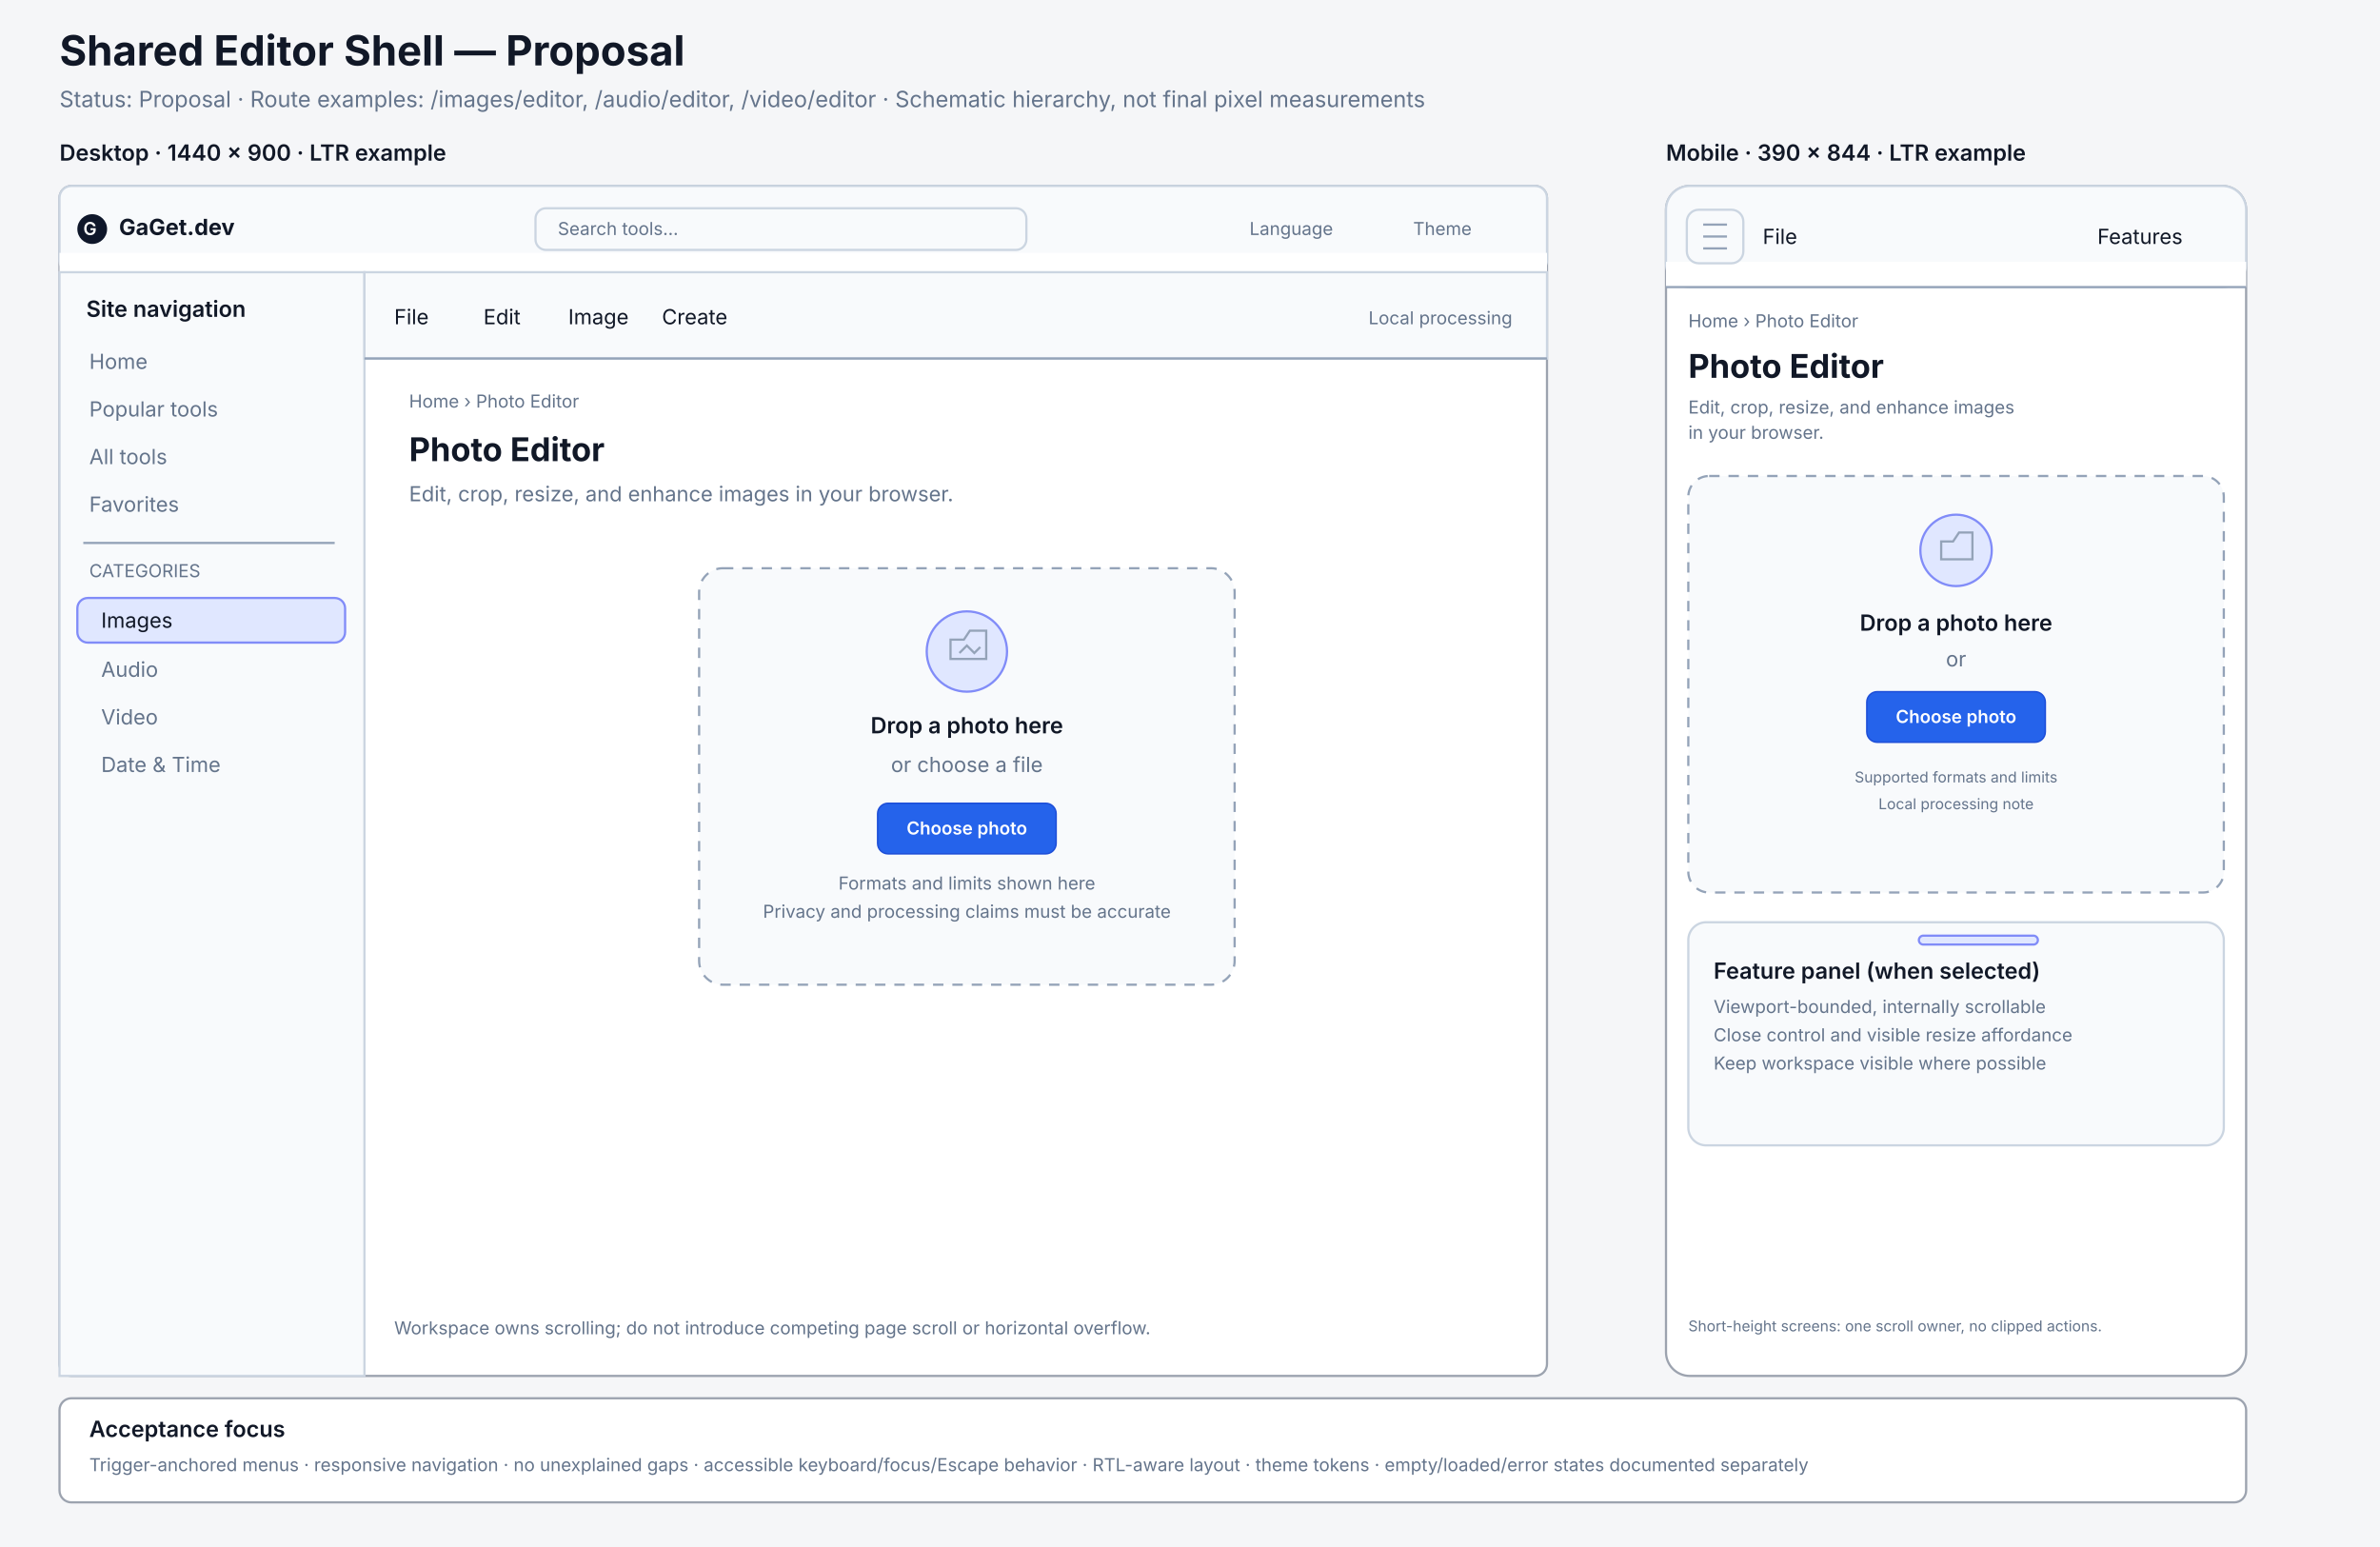
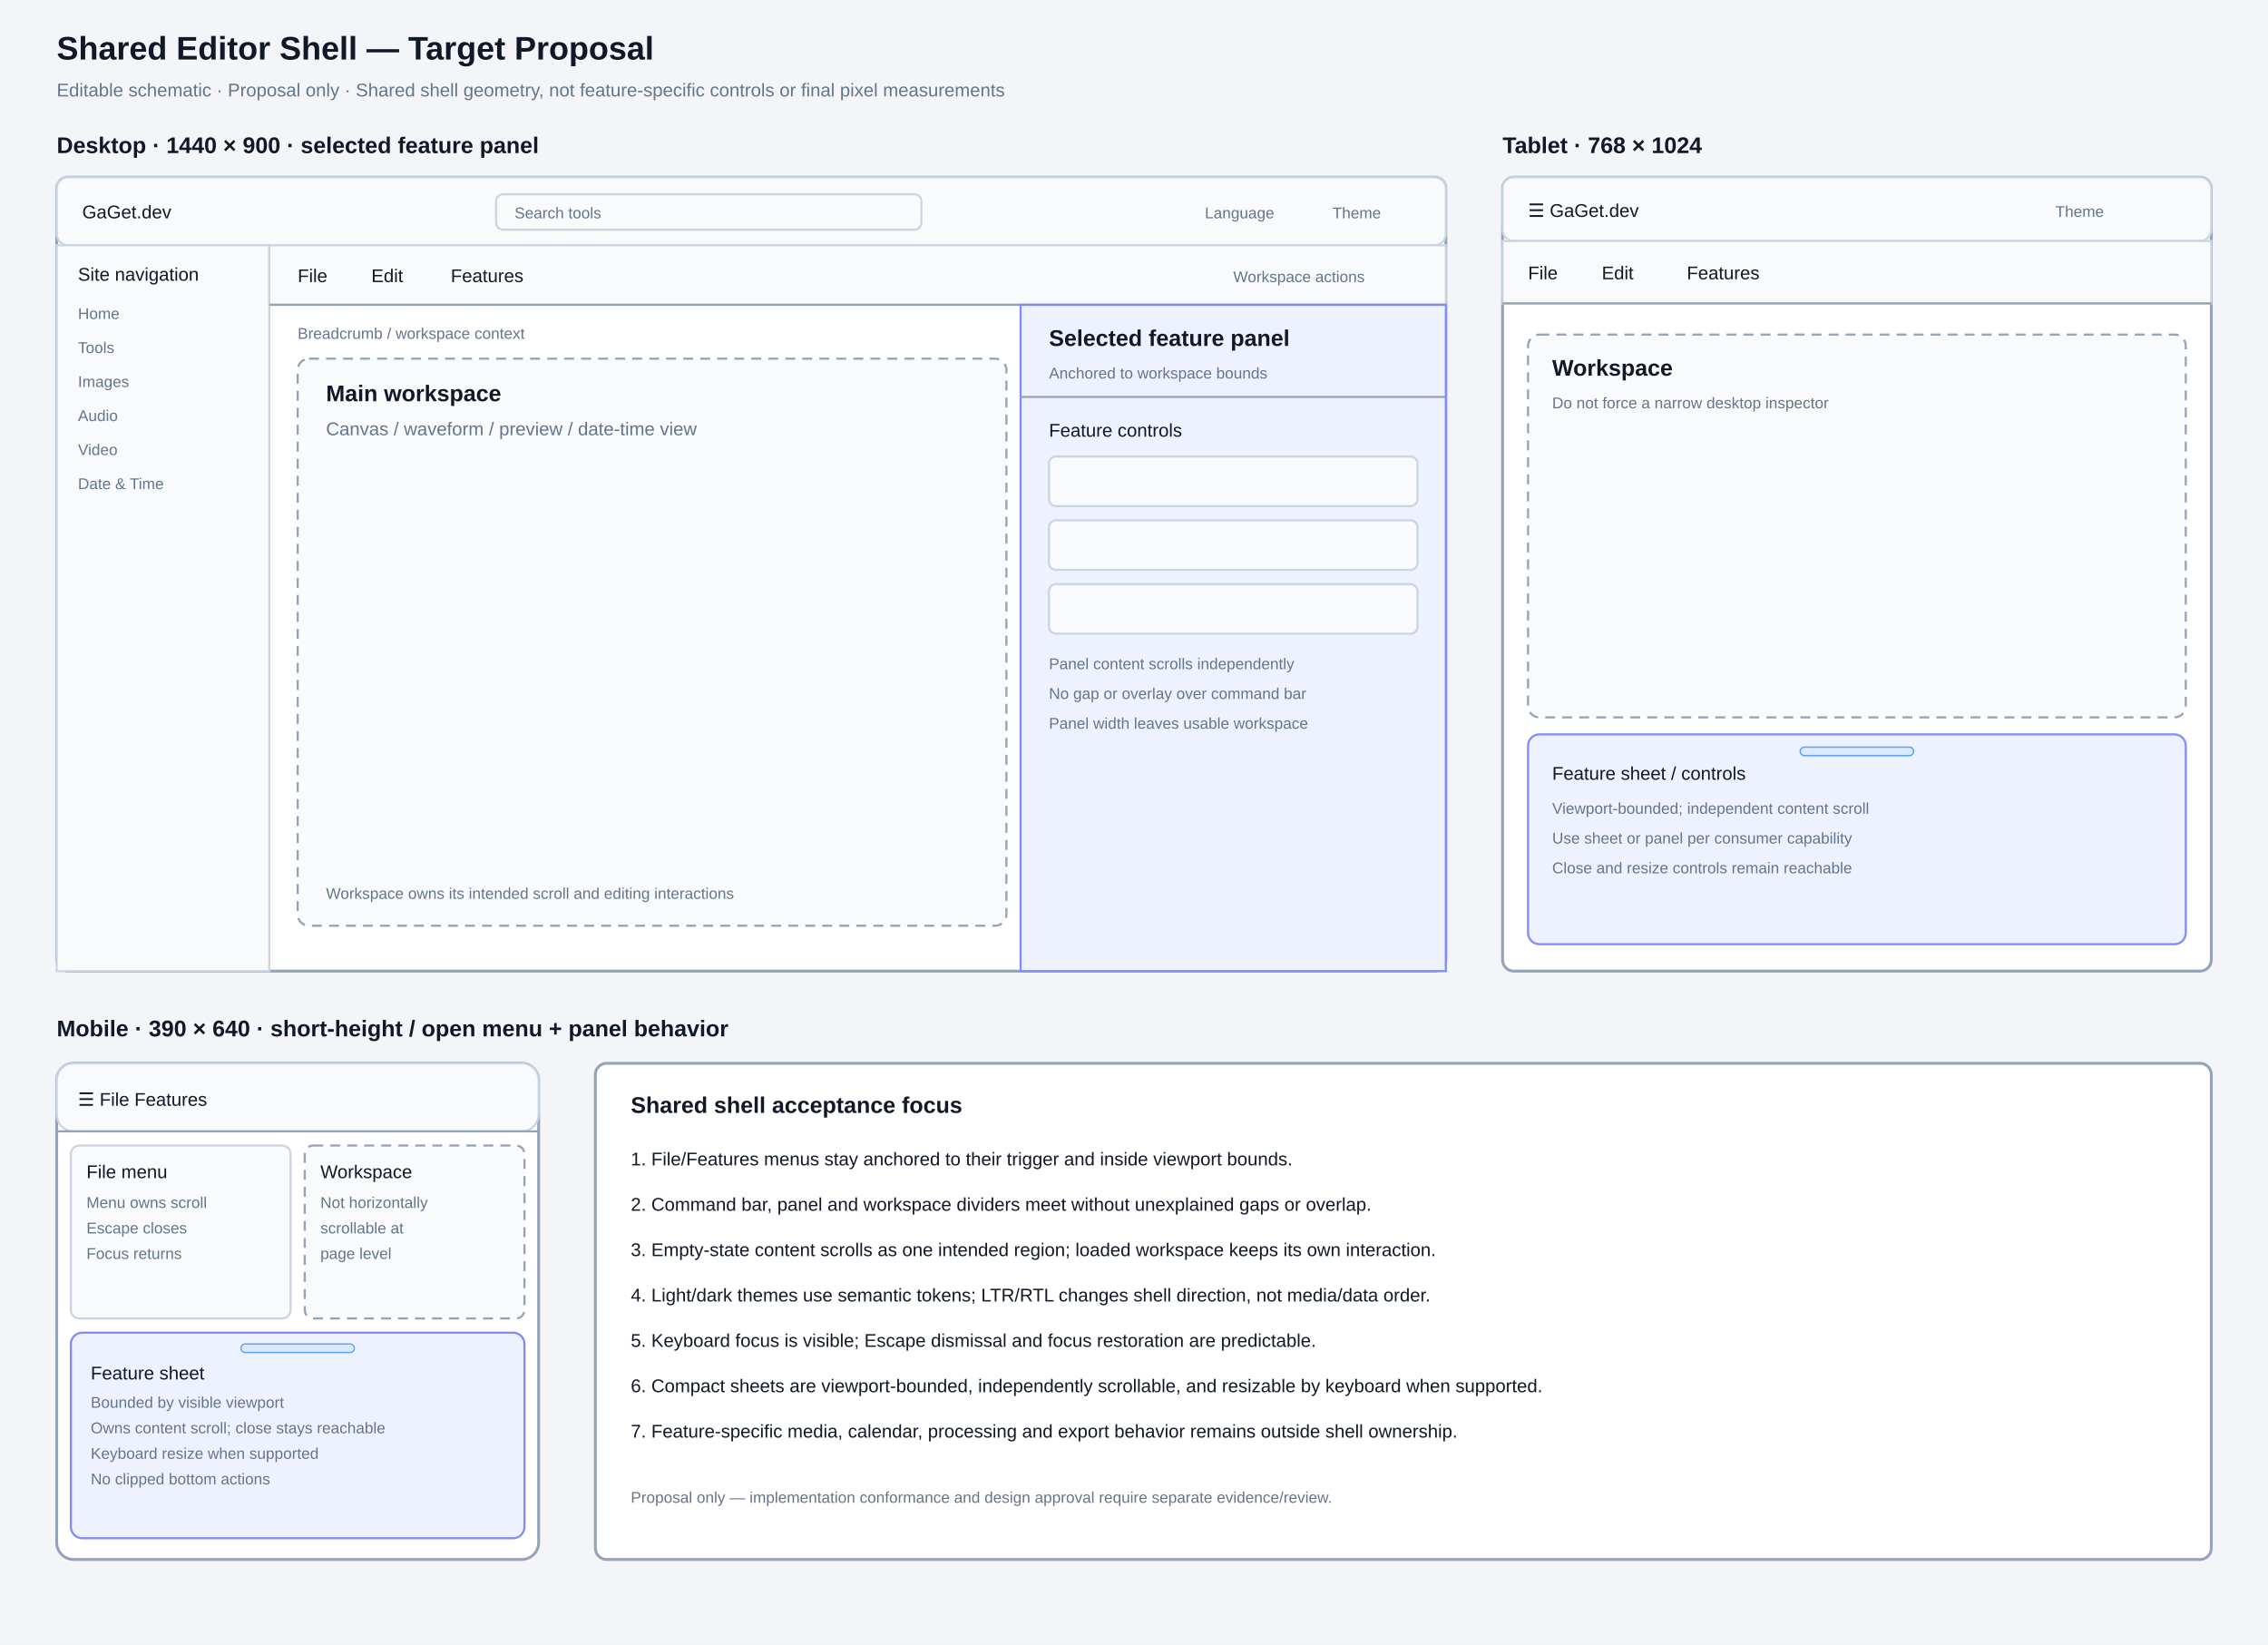
- <svg xmlns="http://www.w3.org/2000/svg" width="1600" height="1040" viewBox="0 0 1600 1040" role="img" aria-labelledby="title desc">
+ <svg xmlns="http://www.w3.org/2000/svg" width="1600" height="1160" viewBox="0 0 1600 1160" role="img" aria-labelledby="title desc">
  <defs>
    <style>
-       .board{fill:#f5f6f8}.frame{fill:#fff;stroke:#9ca3af;stroke-width:1.5}.surface{fill:#f8fafc;stroke:#cbd5e1;stroke-width:1.5}.line{stroke:#94a3b8;stroke-width:1.5;fill:none}.dash{stroke:#94a3b8;stroke-width:1.5;stroke-dasharray:7 6;fill:#f8fafc}.ink{fill:#111827;font-family:Inter,Arial,sans-serif}.muted{fill:#64748b;font-family:Inter,Arial,sans-serif}.label{font-size:15px;font-weight:600}.small{font-size:12px}.body{font-size:14px}.heading{font-size:22px;font-weight:700}.tiny{font-size:10px}.accent{fill:#e0e7ff;stroke:#818cf8;stroke-width:1.5}.button{fill:#2563eb;stroke:#1d4ed8;stroke-width:1}.white{fill:#fff;font-family:Inter,Arial,sans-serif;font-size:12px;font-weight:600}
-     </style>
+ .board{fill:#f3f5f8}.frame{fill:#fff;stroke:#94a3b8;stroke-width:2}.surface{fill:#f8fafc;stroke:#cbd5e1;stroke-width:1.5}.panel{fill:#eef2ff;stroke:#818cf8;stroke-width:1.5}.line{stroke:#94a3b8;stroke-width:1.5;fill:none}.dash{fill:#f8fafc;stroke:#94a3b8;stroke-width:1.5;stroke-dasharray:7 5}.ink{fill:#111827;font-family:Arial,sans-serif}.muted{fill:#64748b;font-family:Arial,sans-serif}.h{font-size:23px;font-weight:700}.sub{font-size:16px;font-weight:700}.txt{font-size:13px}.sm{font-size:11px}.tag{fill:#dbeafe;stroke:#60a5fa;stroke-width:1}.btn{fill:#2563eb}.white{fill:#fff;font-family:Arial,sans-serif;font-size:12px;font-weight:700}
+ </style>
  </defs>
-   <rect class="board" width="1600" height="1040" />
-   <text class="ink" x="40" y="44" font-size="28" font-weight="700">Shared Editor Shell — Proposal</text>
-   <text class="muted" x="40" y="72" font-size="15">Status: Proposal · Route examples: /images/editor, /audio/editor, /video/editor · Schematic hierarchy, not final pixel measurements</text>
-   <text class="ink label" x="40" y="108">Desktop · 1440 × 900 · LTR example</text>
-   <rect class="frame" x="40" y="125" width="1000" height="800" rx="8" />
-   <rect class="surface" x="40" y="125" width="1000" height="58" rx="8" />
-   <rect fill="#fff" x="40" y="170" width="1000" height="13" />
-   <circle cx="62" cy="154" r="10" fill="#0f172a" />
-   <text class="white" x="56" y="158" font-size="10">G</text>
-   <text class="ink" x="80" y="158" font-size="15" font-weight="700">GaGet.dev</text>
-   <rect class="surface" x="360" y="140" width="330" height="28" rx="7" />
-   <text class="muted small" x="375" y="158">Search tools…</text>
-   <text class="muted small" x="840" y="158">Language</text>
-   <text class="muted small" x="950" y="158">Theme</text>
-   <rect class="surface" x="40" y="183" width="205" height="742" />
-   <text class="ink label" x="58" y="213">Site navigation</text>
-   <g class="muted body">
-     <text x="60" y="248">Home</text>
-     <text x="60" y="280">Popular tools</text>
-     <text x="60" y="312">All tools</text>
-     <text x="60" y="344">Favorites</text>
-   </g>
-   <line class="line" x1="56" y1="365" x2="225" y2="365" />
-   <text class="muted small" x="60" y="388">CATEGORIES</text>
-   <rect class="accent" x="52" y="402" width="180" height="30" rx="7" />
-   <text class="ink body" x="68" y="422">Images</text>
-   <text class="muted body" x="68" y="455">Audio</text>
-   <text class="muted body" x="68" y="487">Video</text>
-   <text class="muted body" x="68" y="519">Date &amp; Time</text>
-   <rect class="surface" x="245" y="183" width="795" height="58" />
-   <text class="ink body" x="265" y="218">File</text>
-   <text class="ink body" x="325" y="218">Edit</text>
-   <text class="ink body" x="382" y="218">Image</text>
-   <text class="ink body" x="445" y="218">Create</text>
-   <text class="muted small" x="920" y="218">Local processing</text>
-   <line class="line" x1="245" y1="241" x2="1040" y2="241" />
-   <text class="muted small" x="275" y="274">Home  ›  Photo Editor</text>
-   <text class="ink heading" x="275" y="310">Photo Editor</text>
-   <text class="muted body" x="275" y="337">Edit, crop, resize, and enhance images in your browser.</text>
-   <rect class="dash" x="470" y="382" width="360" height="280" rx="16" />
-   <circle class="accent" cx="650" cy="438" r="27" />
-   <path class="line" d="M639 443 L639 430 L648 430 L652 424 L663 424 L663 443 Z M645 439 L650 434 L655 439 L659 435" />
-   <text class="ink label" x="650" y="493" text-anchor="middle">Drop a photo here</text>
-   <text class="muted body" x="650" y="519" text-anchor="middle">or choose a file</text>
-   <rect class="button" x="590" y="540" width="120" height="34" rx="7" />
-   <text class="white" x="650" y="561" text-anchor="middle">Choose photo</text>
-   <text class="muted small" x="650" y="598" text-anchor="middle">Formats and limits shown here</text>
-   <text class="muted small" x="650" y="617" text-anchor="middle">Privacy and processing claims must be accurate</text>
-   <text class="muted small" x="265" y="897">Workspace owns scrolling; do not introduce competing page scroll or horizontal overflow.</text>
-   <text class="ink label" x="1120" y="108">Mobile · 390 × 844 · LTR example</text>
-   <rect class="frame" x="1120" y="125" width="390" height="800" rx="16" />
-   <rect class="surface" x="1120" y="125" width="390" height="68" rx="16" />
-   <rect fill="#fff" x="1120" y="176" width="390" height="17" />
-   <rect class="surface" x="1134" y="141" width="38" height="36" rx="8" />
-   <path class="line" d="M1145 151 H1161 M1145 159 H1161 M1145 167 H1161" />
-   <text class="ink body" x="1185" y="164">File</text>
-   <text class="ink body" x="1410" y="164">Features</text>
-   <line class="line" x1="1120" y1="193" x2="1510" y2="193" />
-   <text class="muted small" x="1135" y="220">Home  ›  Photo Editor</text>
-   <text class="ink heading" x="1135" y="254">Photo Editor</text>
-   <text class="muted small" x="1135" y="278">Edit, crop, resize, and enhance images</text>
-   <text class="muted small" x="1135" y="295">in your browser.</text>
-   <rect class="dash" x="1135" y="320" width="360" height="280" rx="14" />
-   <circle class="accent" cx="1315" cy="370" r="24" />
-   <path class="line" d="M1305 376 L1305 364 L1313 364 L1317 358 L1326 358 L1326 376 Z" />
-   <text class="ink label" x="1315" y="424" text-anchor="middle">Drop a photo here</text>
-   <text class="muted body" x="1315" y="448" text-anchor="middle">or</text>
-   <rect class="button" x="1255" y="465" width="120" height="34" rx="7" />
-   <text class="white" x="1315" y="486" text-anchor="middle">Choose photo</text>
-   <text class="muted tiny" x="1315" y="526" text-anchor="middle">Supported formats and limits</text>
-   <text class="muted tiny" x="1315" y="544" text-anchor="middle">Local processing note</text>
-   <rect class="surface" x="1135" y="620" width="360" height="150" rx="12" />
-   <rect class="accent" x="1290" y="629" width="80" height="6" rx="3" />
-   <text class="ink label" x="1152" y="658">Feature panel (when selected)</text>
-   <text class="muted small" x="1152" y="681">Viewport-bounded, internally scrollable</text>
-   <text class="muted small" x="1152" y="700">Close control and visible resize affordance</text>
-   <text class="muted small" x="1152" y="719">Keep workspace visible where possible</text>
-   <text class="muted tiny" x="1135" y="895">Short-height screens: one scroll owner, no clipped actions.</text>
-   <rect class="frame" x="40" y="940" width="1470" height="70" rx="8" />
-   <text class="ink label" x="60" y="966">Acceptance focus</text>
-   <text class="muted small" x="60" y="989">Trigger-anchored menus · responsive navigation · no unexplained gaps · accessible keyboard/focus/Escape behavior · RTL-aware layout · theme tokens · empty/loaded/error states documented separately</text>
+   <rect class="board" width="1600" height="1160" />
+   <text class="ink h" x="40" y="42">Shared Editor Shell — Target Proposal</text>
+   <text class="muted txt" x="40" y="68">Editable schematic · Proposal only · Shared shell geometry, not feature-specific controls or final pixel measurements</text>
+   <text class="ink sub" x="40" y="108">Desktop · 1440 × 900 · selected feature panel</text>
+   <rect class="frame" x="40" y="125" width="980" height="560" rx="8" />
+   <rect class="surface" x="40" y="125" width="980" height="48" rx="8" />
+   <text class="ink txt" x="58" y="154">GaGet.dev</text>
+   <rect class="surface" x="350" y="137" width="300" height="25" rx="5" />
+   <text class="muted sm" x="363" y="154">Search tools</text>
+   <text class="muted sm" x="850" y="154">Language</text>
+   <text class="muted sm" x="940" y="154">Theme</text>
+   <rect class="surface" x="40" y="173" width="150" height="512" />
+   <text class="ink txt" x="55" y="198">Site navigation</text>
+   <text class="muted sm" x="55" y="225">Home</text>
+   <text class="muted sm" x="55" y="249">Tools</text>
+   <text class="muted sm" x="55" y="273">Images</text>
+   <text class="muted sm" x="55" y="297">Audio</text>
+   <text class="muted sm" x="55" y="321">Video</text>
+   <text class="muted sm" x="55" y="345">Date &amp; Time</text>
+   <rect class="surface" x="190" y="173" width="830" height="42" />
+   <text class="ink txt" x="210" y="199">File</text>
+   <text class="ink txt" x="262" y="199">Edit</text>
+   <text class="ink txt" x="318" y="199">Features</text>
+   <text class="muted sm" x="870" y="199">Workspace actions</text>
+   <line class="line" x1="190" y1="215" x2="1020" y2="215" />
+   <text class="muted sm" x="210" y="239">Breadcrumb / workspace context</text>
+   <rect class="dash" x="210" y="253" width="500" height="400" rx="8" />
+   <text class="ink sub" x="230" y="283">Main workspace</text>
+   <text class="muted txt" x="230" y="307">Canvas / waveform / preview / date-time view</text>
+   <text class="muted sm" x="230" y="634">Workspace owns its intended scroll and editing interactions</text>
+   <rect class="panel" x="720" y="215" width="300" height="470" />
+   <text class="ink sub" x="740" y="244">Selected feature panel</text>
+   <text class="muted sm" x="740" y="267">Anchored to workspace bounds</text>
+   <line class="line" x1="720" y1="280" x2="1020" y2="280" />
+   <text class="ink txt" x="740" y="308">Feature controls</text>
+   <rect class="surface" x="740" y="322" width="260" height="35" rx="5" />
+   <rect class="surface" x="740" y="367" width="260" height="35" rx="5" />
+   <rect class="surface" x="740" y="412" width="260" height="35" rx="5" />
+   <text class="muted sm" x="740" y="472">Panel content scrolls independently</text>
+   <text class="muted sm" x="740" y="493">No gap or overlay over command bar</text>
+   <text class="muted sm" x="740" y="514">Panel width leaves usable workspace</text>
+   <text class="ink sub" x="1060" y="108">Tablet · 768 × 1024</text>
+   <rect class="frame" x="1060" y="125" width="500" height="560" rx="8" />
+   <rect class="surface" x="1060" y="125" width="500" height="45" rx="8" />
+   <text class="ink txt" x="1078" y="153">☰  GaGet.dev</text>
+   <text class="muted sm" x="1450" y="153">Theme</text>
+   <rect class="surface" x="1060" y="170" width="500" height="44" />
+   <text class="ink txt" x="1078" y="197">File</text>
+   <text class="ink txt" x="1130" y="197">Edit</text>
+   <text class="ink txt" x="1190" y="197">Features</text>
+   <line class="line" x1="1060" y1="214" x2="1560" y2="214" />
+   <rect class="dash" x="1078" y="236" width="464" height="270" rx="8" />
+   <text class="ink sub" x="1095" y="265">Workspace</text>
+   <text class="muted sm" x="1095" y="288">Do not force a narrow desktop inspector</text>
+   <rect class="panel" x="1078" y="518" width="464" height="148" rx="8" />
+   <rect class="tag" x="1270" y="527" width="80" height="6" rx="3" />
+   <text class="ink txt" x="1095" y="550">Feature sheet / controls</text>
+   <text class="muted sm" x="1095" y="574">Viewport-bounded; independent content scroll</text>
+   <text class="muted sm" x="1095" y="595">Use sheet or panel per consumer capability</text>
+   <text class="muted sm" x="1095" y="616">Close and resize controls remain reachable</text>
+   <text class="ink sub" x="40" y="731">Mobile · 390 × 640 · short-height / open menu + panel behavior</text>
+   <rect class="frame" x="40" y="750" width="340" height="350" rx="12" />
+   <rect class="surface" x="40" y="750" width="340" height="48" rx="12" />
+   <text class="ink txt" x="55" y="780">☰  File   Features</text>
+   <line class="line" x1="40" y1="798" x2="380" y2="798" />
+   <rect class="surface" x="50" y="808" width="155" height="122" rx="6" />
+   <text class="ink txt" x="61" y="831">File menu</text>
+   <text class="muted sm" x="61" y="852">Menu owns scroll</text>
+   <text class="muted sm" x="61" y="870">Escape closes</text>
+   <text class="muted sm" x="61" y="888">Focus returns</text>
+   <rect class="dash" x="215" y="808" width="155" height="122" rx="6" />
+   <text class="ink txt" x="226" y="831">Workspace</text>
+   <text class="muted sm" x="226" y="852">Not horizontally</text>
+   <text class="muted sm" x="226" y="870">scrollable at</text>
+   <text class="muted sm" x="226" y="888">page level</text>
+   <rect class="panel" x="50" y="940" width="320" height="145" rx="8" />
+   <rect class="tag" x="170" y="948" width="80" height="6" rx="3" />
+   <text class="ink txt" x="64" y="973">Feature sheet</text>
+   <text class="muted sm" x="64" y="993">Bounded by visible viewport</text>
+   <text class="muted sm" x="64" y="1011">Owns content scroll; close stays reachable</text>
+   <text class="muted sm" x="64" y="1029">Keyboard resize when supported</text>
+   <text class="muted sm" x="64" y="1047">No clipped bottom actions</text>
+   <rect class="frame" x="420" y="750" width="1140" height="350" rx="8" />
+   <text class="ink sub" x="445" y="785">Shared shell acceptance focus</text>
+   <text class="ink txt" x="445" y="822">1. File/Features menus stay anchored to their trigger and inside viewport bounds.</text>
+   <text class="ink txt" x="445" y="854">2. Command bar, panel and workspace dividers meet without unexplained gaps or overlap.</text>
+   <text class="ink txt" x="445" y="886">3. Empty-state content scrolls as one intended region; loaded workspace keeps its own interaction.</text>
+   <text class="ink txt" x="445" y="918">4. Light/dark themes use semantic tokens; LTR/RTL changes shell direction, not media/data order.</text>
+   <text class="ink txt" x="445" y="950">5. Keyboard focus is visible; Escape dismissal and focus restoration are predictable.</text>
+   <text class="ink txt" x="445" y="982">6. Compact sheets are viewport-bounded, independently scrollable, and resizable by keyboard when supported.</text>
+   <text class="ink txt" x="445" y="1014">7. Feature-specific media, calendar, processing and export behavior remains outside shell ownership.</text>
+   <text class="muted sm" x="445" y="1060">Proposal only — implementation conformance and design approval require separate evidence/review.</text>
</svg>
